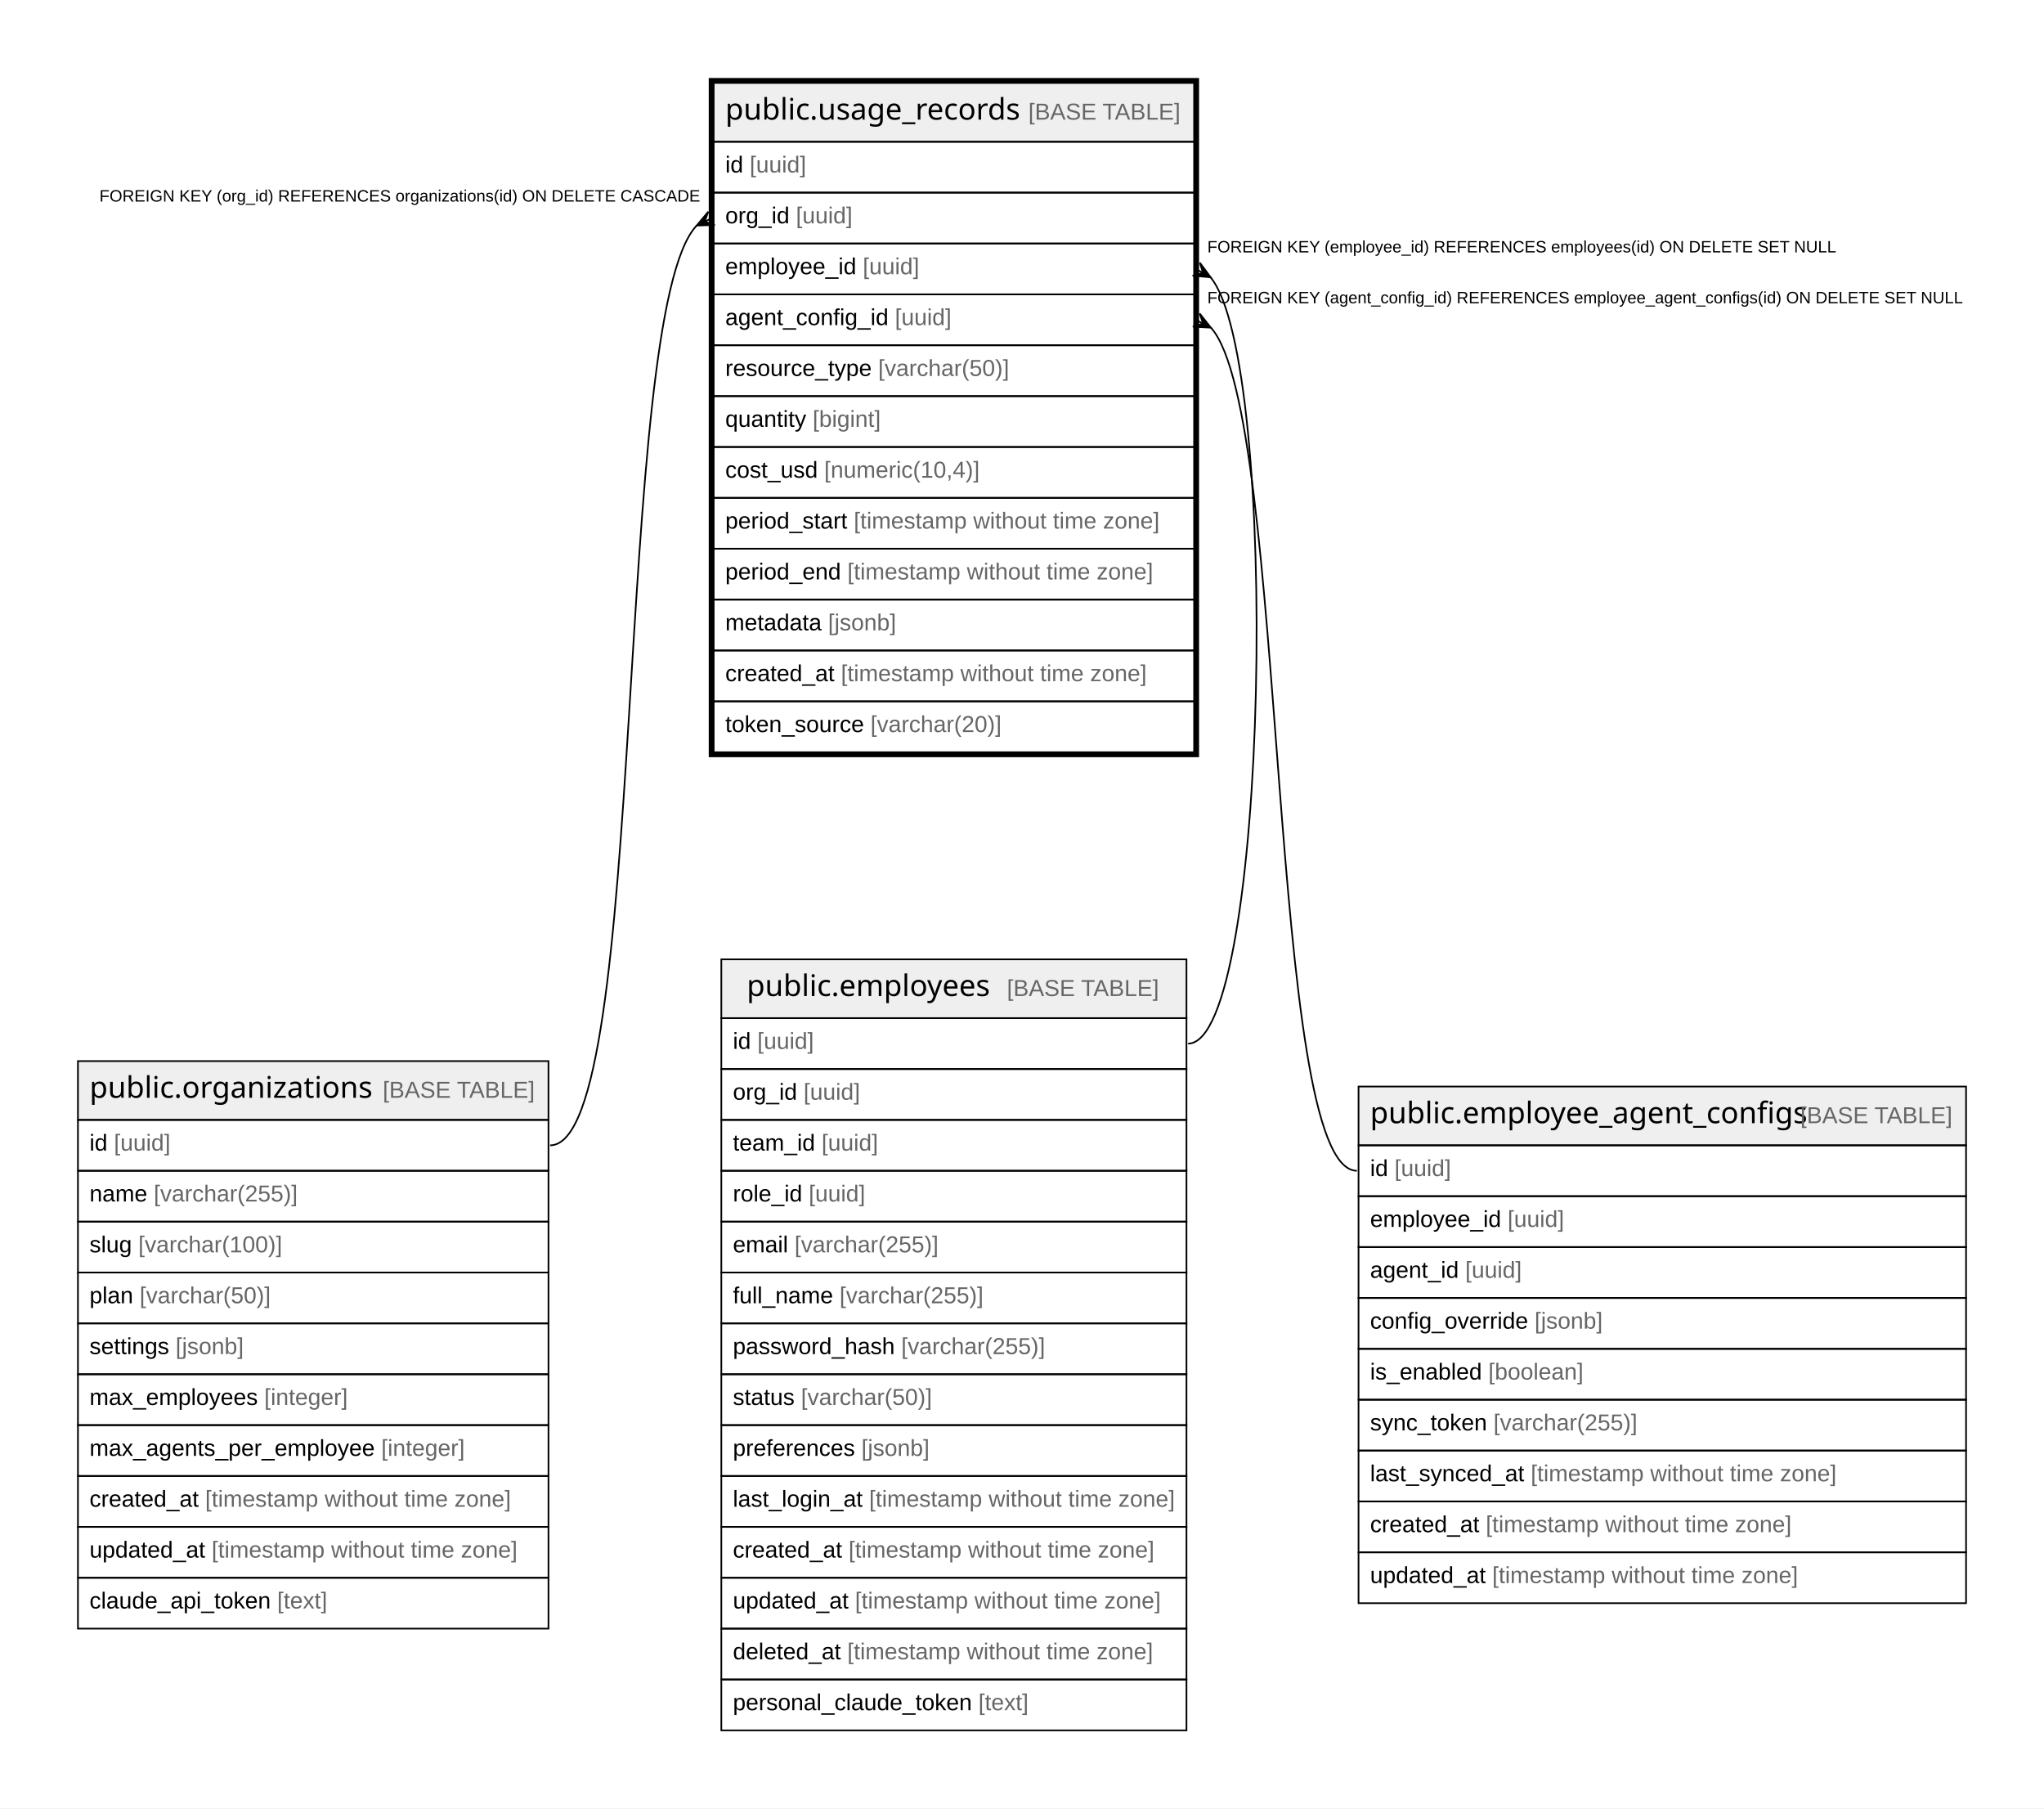
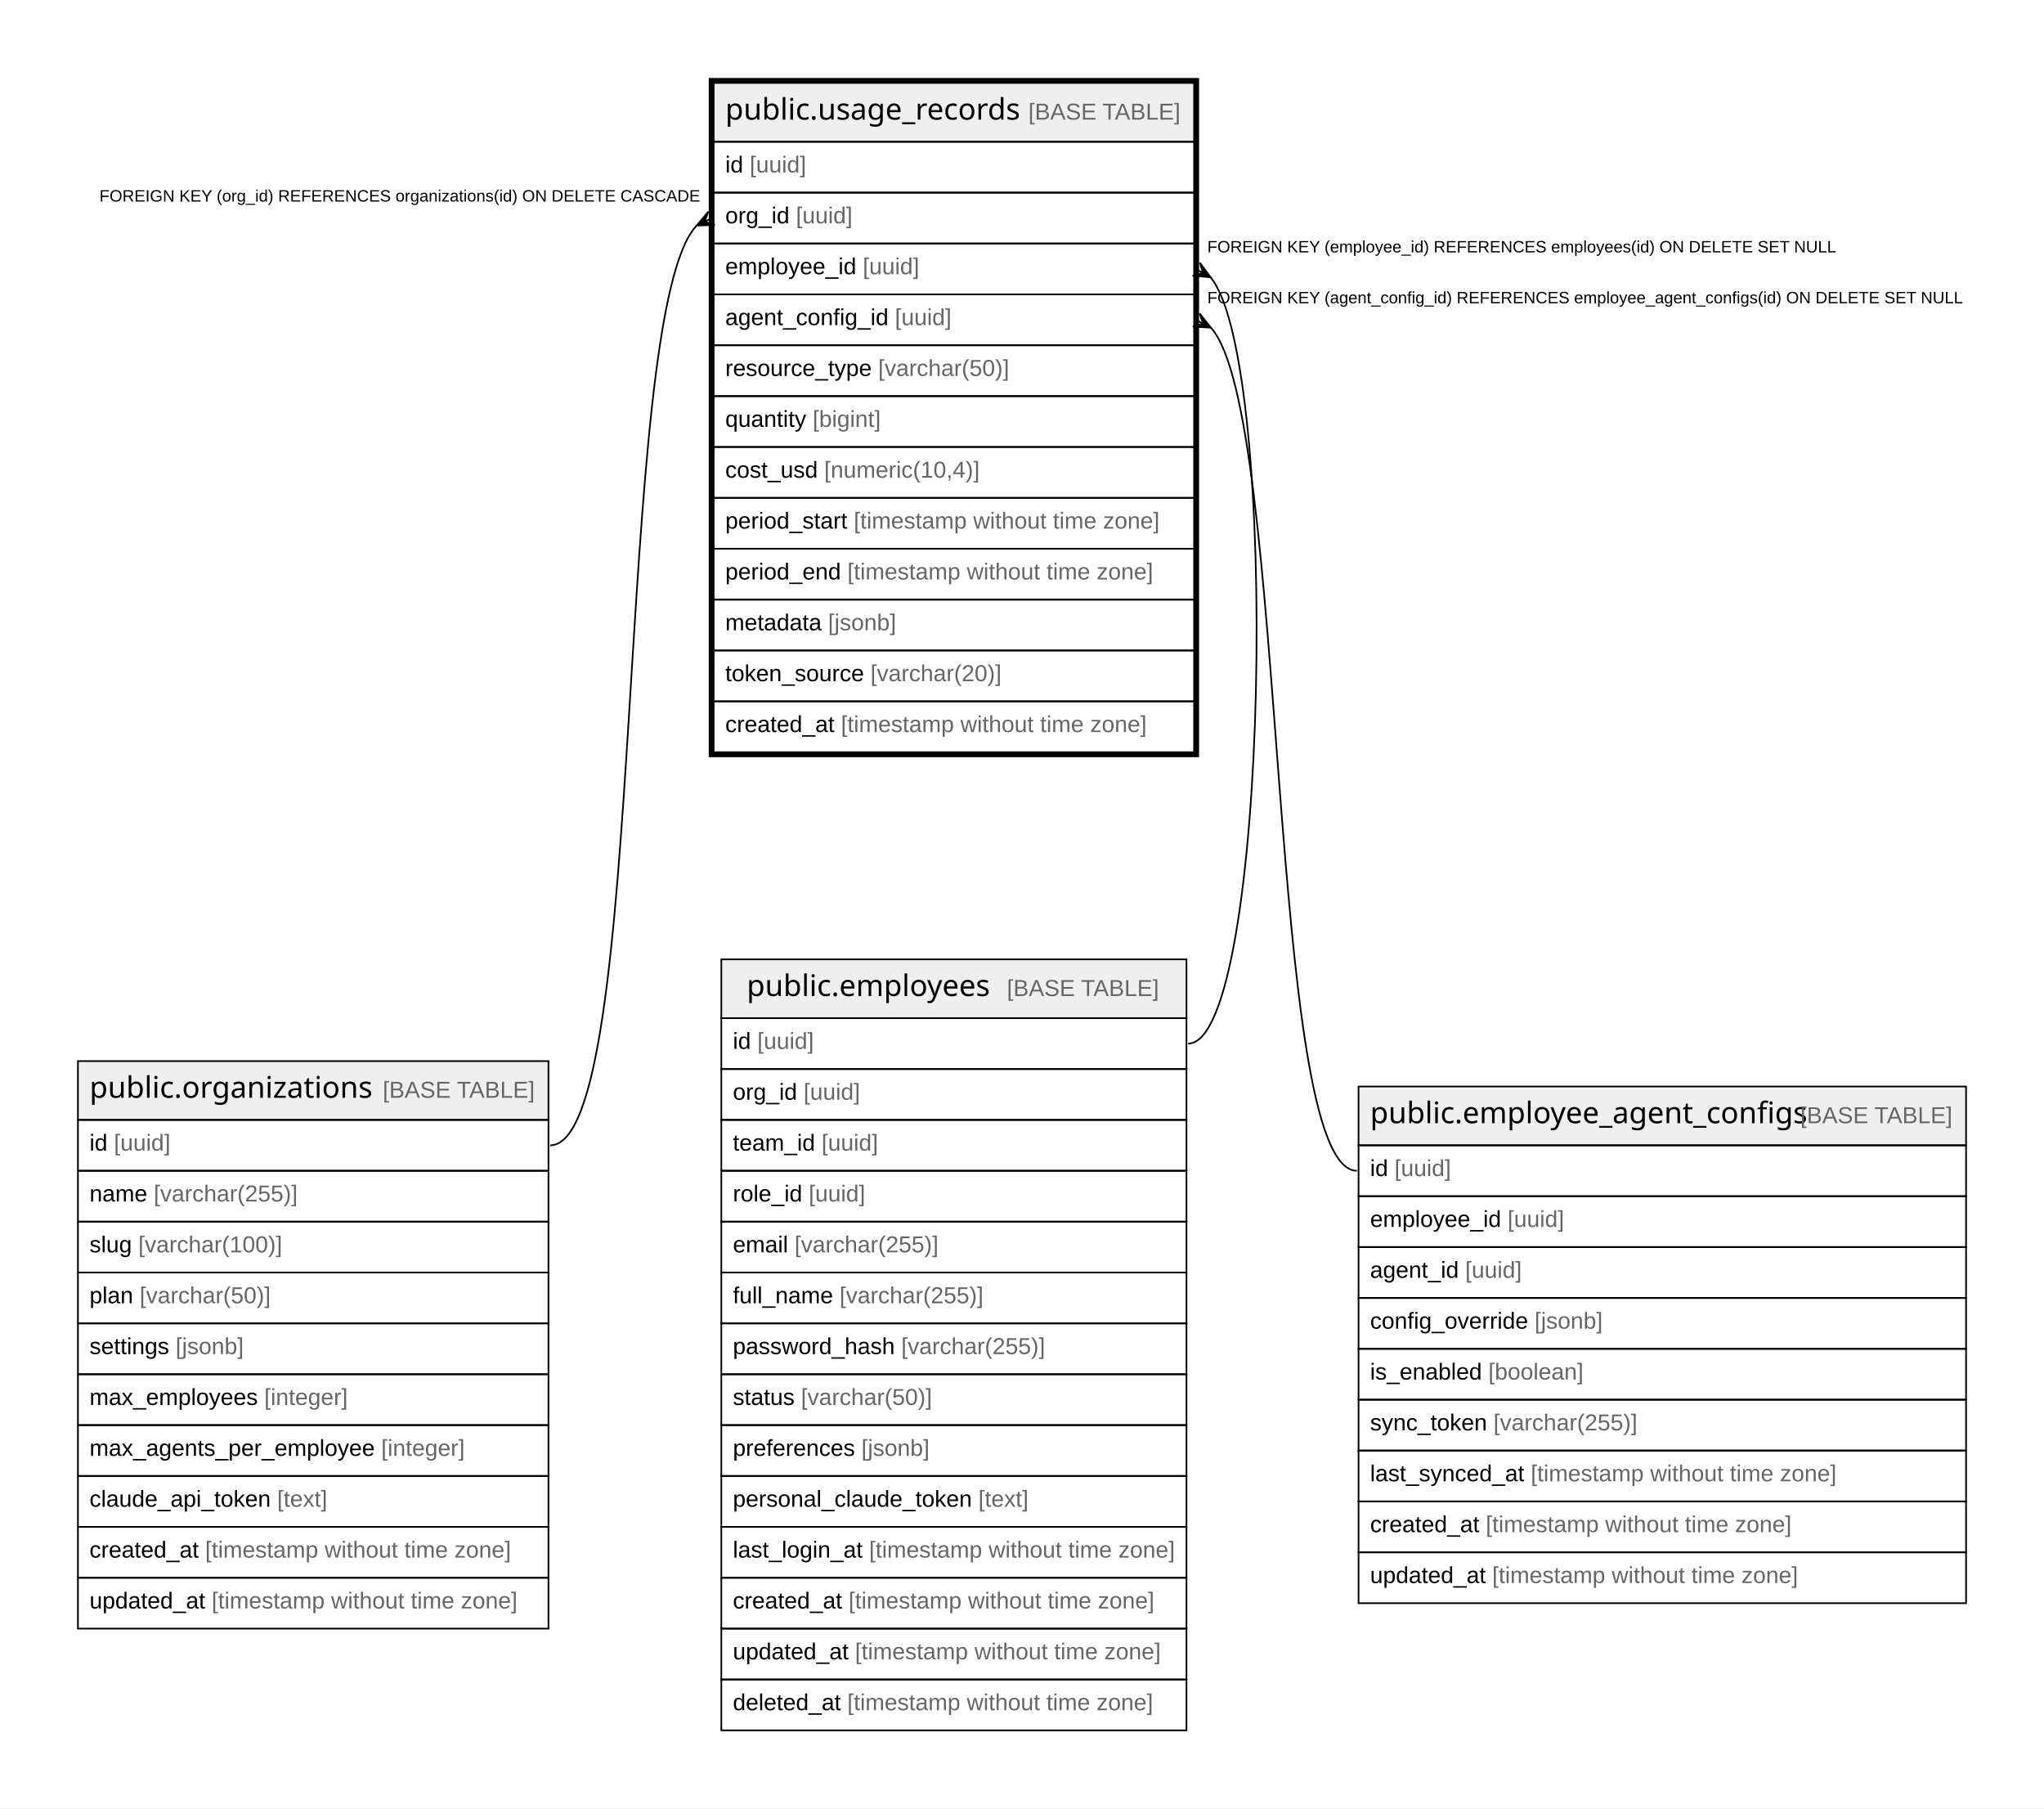
<svg xmlns="http://www.w3.org/2000/svg" width="1238pt" height="1095pt" viewBox="0.00 0.00 1237.83 1094.80">
  <g id="graph0" class="graph" transform="scale(1 1) rotate(0) translate(4 1090.8)">
    <polygon fill="white" stroke="none" points="-4,4 -4,-1090.8 1233.83,-1090.8 1233.83,4 -4,4" />
    <g id="node1" class="node">
      <polygon fill="#efefef" stroke="none" points="428.21,-1005 428.21,-1040.6 719.14,-1040.6 719.14,-1005 428.21,-1005" />
      <polygon fill="none" stroke="black" points="428.21,-1005 428.21,-1040.6 719.14,-1040.6 719.14,-1005 428.21,-1005" />
      <text text-anchor="start" x="435.21" y="-1018.4" font-family="Arial Bold" font-size="18.00">public.usage_records</text>
      <text text-anchor="start" x="587.65" y="-1018.4" font-family="Arial" font-size="14.00">    </text>
      <text text-anchor="start" x="618.77" y="-1018.4" font-family="Arial" font-size="14.00" fill="#666666">[BASE TABLE]</text>
      <polygon fill="none" stroke="black" points="428.21,-974.2 428.21,-1005 719.14,-1005 719.14,-974.2 428.21,-974.2" />
      <text text-anchor="start" x="435.21" y="-986.4" font-family="Arial" font-size="14.00">id </text>
      <text text-anchor="start" x="449.99" y="-986.4" font-family="Arial" font-size="14.00" fill="#666666">[uuid]</text>
      <polygon fill="none" stroke="black" points="428.21,-943.4 428.21,-974.2 719.14,-974.2 719.14,-943.4 428.21,-943.4" />
      <text text-anchor="start" x="435.21" y="-955.6" font-family="Arial" font-size="14.00">org_id </text>
      <text text-anchor="start" x="478.01" y="-955.6" font-family="Arial" font-size="14.00" fill="#666666">[uuid]</text>
      <polygon fill="none" stroke="black" points="428.21,-912.6 428.21,-943.4 719.14,-943.4 719.14,-912.6 428.21,-912.6" />
      <text text-anchor="start" x="435.21" y="-924.8" font-family="Arial" font-size="14.00">employee_id </text>
      <text text-anchor="start" x="518.48" y="-924.8" font-family="Arial" font-size="14.00" fill="#666666">[uuid]</text>
      <polygon fill="none" stroke="black" points="428.21,-881.8 428.21,-912.6 719.14,-912.6 719.14,-881.8 428.21,-881.8" />
      <text text-anchor="start" x="435.21" y="-894" font-family="Arial" font-size="14.00">agent_config_id </text>
      <text text-anchor="start" x="537.96" y="-894" font-family="Arial" font-size="14.00" fill="#666666">[uuid]</text>
      <polygon fill="none" stroke="black" points="428.21,-851 428.21,-881.8 719.14,-881.8 719.14,-851 428.21,-851" />
      <text text-anchor="start" x="435.21" y="-863.2" font-family="Arial" font-size="14.00">resource_type </text>
      <text text-anchor="start" x="527.81" y="-863.2" font-family="Arial" font-size="14.00" fill="#666666">[varchar(50)]</text>
      <polygon fill="none" stroke="black" points="428.21,-820.2 428.21,-851 719.14,-851 719.14,-820.2 428.21,-820.2" />
      <text text-anchor="start" x="435.21" y="-832.4" font-family="Arial" font-size="14.00">quantity </text>
      <text text-anchor="start" x="488.13" y="-832.4" font-family="Arial" font-size="14.00" fill="#666666">[bigint]</text>
      <polygon fill="none" stroke="black" points="428.21,-789.4 428.21,-820.2 719.14,-820.2 719.14,-789.4 428.21,-789.4" />
      <text text-anchor="start" x="435.21" y="-801.6" font-family="Arial" font-size="14.00">cost_usd </text>
      <text text-anchor="start" x="495.13" y="-801.6" font-family="Arial" font-size="14.00" fill="#666666">[numeric(10,4)]</text>
      <polygon fill="none" stroke="black" points="428.21,-758.6 428.21,-789.4 719.14,-789.4 719.14,-758.6 428.21,-758.6" />
      <text text-anchor="start" x="435.21" y="-770.8" font-family="Arial" font-size="14.00">period_start </text>
      <text text-anchor="start" x="513.03" y="-770.8" font-family="Arial" font-size="14.00" fill="#666666">[timestamp without time zone]</text>
      <polygon fill="none" stroke="black" points="428.21,-727.8 428.21,-758.6 719.14,-758.6 719.14,-727.8 428.21,-727.8" />
      <text text-anchor="start" x="435.21" y="-740" font-family="Arial" font-size="14.00">period_end </text>
      <text text-anchor="start" x="509.16" y="-740" font-family="Arial" font-size="14.00" fill="#666666">[timestamp without time zone]</text>
      <polygon fill="none" stroke="black" points="428.21,-697 428.21,-727.8 719.14,-727.8 719.14,-697 428.21,-697" />
      <text text-anchor="start" x="435.21" y="-709.2" font-family="Arial" font-size="14.00">metadata </text>
      <text text-anchor="start" x="497.47" y="-709.2" font-family="Arial" font-size="14.00" fill="#666666">[jsonb]</text>
      <polygon fill="none" stroke="black" points="428.21,-666.2 428.21,-697 719.14,-697 719.14,-666.2 428.21,-666.2" />
-       <text text-anchor="start" x="435.21" y="-678.4" font-family="Arial" font-size="14.00">created_at </text>
-       <text text-anchor="start" x="505.26" y="-678.4" font-family="Arial" font-size="14.00" fill="#666666">[timestamp without time zone]</text>
+       <text text-anchor="start" x="435.21" y="-678.4" font-family="Arial" font-size="14.00">token_source </text>
+       <text text-anchor="start" x="523.15" y="-678.4" font-family="Arial" font-size="14.00" fill="#666666">[varchar(20)]</text>
      <polygon fill="none" stroke="black" points="428.21,-635.4 428.21,-666.2 719.14,-666.2 719.14,-635.4 428.21,-635.4" />
-       <text text-anchor="start" x="435.21" y="-647.6" font-family="Arial" font-size="14.00">token_source </text>
-       <text text-anchor="start" x="523.15" y="-647.6" font-family="Arial" font-size="14.00" fill="#666666">[varchar(20)]</text>
+       <text text-anchor="start" x="435.21" y="-647.6" font-family="Arial" font-size="14.00">created_at </text>
+       <text text-anchor="start" x="505.26" y="-647.6" font-family="Arial" font-size="14.00" fill="#666666">[timestamp without time zone]</text>
      <polygon fill="none" stroke="black" stroke-width="3" points="426.71,-633.9 426.71,-1042.1 720.64,-1042.1 720.64,-633.9 426.71,-633.9" />
    </g>
    <g id="node2" class="node">
      <polygon fill="#efefef" stroke="none" points="43.2,-412.8 43.2,-448.4 328.15,-448.4 328.15,-412.8 43.2,-412.8" />
      <polygon fill="none" stroke="black" points="43.2,-412.8 43.2,-448.4 328.15,-448.4 328.15,-412.8 43.2,-412.8" />
      <text text-anchor="start" x="50.2" y="-426.2" font-family="Arial Bold" font-size="18.00">public.organizations</text>
      <text text-anchor="start" x="196.66" y="-426.2" font-family="Arial" font-size="14.00">    </text>
      <text text-anchor="start" x="227.78" y="-426.2" font-family="Arial" font-size="14.00" fill="#666666">[BASE TABLE]</text>
      <polygon fill="none" stroke="black" points="43.2,-382 43.2,-412.8 328.15,-412.8 328.15,-382 43.2,-382" />
      <text text-anchor="start" x="50.2" y="-394.2" font-family="Arial" font-size="14.00">id </text>
      <text text-anchor="start" x="64.99" y="-394.2" font-family="Arial" font-size="14.00" fill="#666666">[uuid]</text>
      <polygon fill="none" stroke="black" points="43.2,-351.2 43.2,-382 328.15,-382 328.15,-351.2 43.2,-351.2" />
      <text text-anchor="start" x="50.2" y="-363.4" font-family="Arial" font-size="14.00">name </text>
      <text text-anchor="start" x="89.11" y="-363.4" font-family="Arial" font-size="14.00" fill="#666666">[varchar(255)]</text>
      <polygon fill="none" stroke="black" points="43.2,-320.4 43.2,-351.2 328.15,-351.2 328.15,-320.4 43.2,-320.4" />
      <text text-anchor="start" x="50.2" y="-332.6" font-family="Arial" font-size="14.00">slug </text>
      <text text-anchor="start" x="79.77" y="-332.6" font-family="Arial" font-size="14.00" fill="#666666">[varchar(100)]</text>
      <polygon fill="none" stroke="black" points="43.2,-289.6 43.2,-320.4 328.15,-320.4 328.15,-289.6 43.2,-289.6" />
      <text text-anchor="start" x="50.2" y="-301.8" font-family="Arial" font-size="14.00">plan </text>
      <text text-anchor="start" x="80.56" y="-301.8" font-family="Arial" font-size="14.00" fill="#666666">[varchar(50)]</text>
      <polygon fill="none" stroke="black" points="43.2,-258.8 43.2,-289.6 328.15,-289.6 328.15,-258.8 43.2,-258.8" />
      <text text-anchor="start" x="50.2" y="-271" font-family="Arial" font-size="14.00">settings </text>
      <text text-anchor="start" x="102.34" y="-271" font-family="Arial" font-size="14.00" fill="#666666">[jsonb]</text>
      <polygon fill="none" stroke="black" points="43.2,-228 43.2,-258.8 328.15,-258.8 328.15,-228 43.2,-228" />
      <text text-anchor="start" x="50.2" y="-240.2" font-family="Arial" font-size="14.00">max_employees </text>
      <text text-anchor="start" x="156.03" y="-240.2" font-family="Arial" font-size="14.00" fill="#666666">[integer]</text>
      <polygon fill="none" stroke="black" points="43.2,-197.2 43.2,-228 328.15,-228 328.15,-197.2 43.2,-197.2" />
      <text text-anchor="start" x="50.2" y="-209.4" font-family="Arial" font-size="14.00">max_agents_per_employee </text>
      <text text-anchor="start" x="226.87" y="-209.4" font-family="Arial" font-size="14.00" fill="#666666">[integer]</text>
      <polygon fill="none" stroke="black" points="43.2,-166.4 43.2,-197.2 328.15,-197.2 328.15,-166.4 43.2,-166.4" />
-       <text text-anchor="start" x="50.2" y="-178.6" font-family="Arial" font-size="14.00">created_at </text>
-       <text text-anchor="start" x="120.25" y="-178.6" font-family="Arial" font-size="14.00" fill="#666666">[timestamp without time zone]</text>
+       <text text-anchor="start" x="50.2" y="-178.6" font-family="Arial" font-size="14.00">claude_api_token </text>
+       <text text-anchor="start" x="163.85" y="-178.6" font-family="Arial" font-size="14.00" fill="#666666">[text]</text>
      <polygon fill="none" stroke="black" points="43.2,-135.6 43.2,-166.4 328.15,-166.4 328.15,-135.6 43.2,-135.6" />
-       <text text-anchor="start" x="50.2" y="-147.8" font-family="Arial" font-size="14.00">updated_at </text>
-       <text text-anchor="start" x="124.16" y="-147.8" font-family="Arial" font-size="14.00" fill="#666666">[timestamp without time zone]</text>
+       <text text-anchor="start" x="50.2" y="-147.8" font-family="Arial" font-size="14.00">created_at </text>
+       <text text-anchor="start" x="120.25" y="-147.8" font-family="Arial" font-size="14.00" fill="#666666">[timestamp without time zone]</text>
      <polygon fill="none" stroke="black" points="43.2,-104.8 43.2,-135.6 328.15,-135.6 328.15,-104.8 43.2,-104.8" />
-       <text text-anchor="start" x="50.2" y="-117" font-family="Arial" font-size="14.00">claude_api_token </text>
-       <text text-anchor="start" x="163.85" y="-117" font-family="Arial" font-size="14.00" fill="#666666">[text]</text>
+       <text text-anchor="start" x="50.2" y="-117" font-family="Arial" font-size="14.00">updated_at </text>
+       <text text-anchor="start" x="124.16" y="-117" font-family="Arial" font-size="14.00" fill="#666666">[timestamp without time zone]</text>
    </g>
    <g id="edge1" class="edge">
      <path fill="none" stroke="black" d="M417.93,-954.28C366.64,-901.15 389.13,-397.4 329.15,-397.4" />
      <polygon fill="black" stroke="black" points="417.92,-954.27 424.94,-962.7 422.71,-956.61 426.61,-958.51 426.61,-958.51 426.61,-958.51 422.71,-956.61 428.88,-954.61 417.92,-954.27" />
      <text text-anchor="start" x="56.22" y="-968.8" font-family="Arial" font-size="10.00">FOREIGN KEY (org_id) REFERENCES organizations(id) ON DELETE CASCADE</text>
    </g>
    <g id="node3" class="node">
      <polygon fill="#efefef" stroke="none" points="432.83,-474.4 432.83,-510 714.52,-510 714.52,-474.4 432.83,-474.4" />
      <polygon fill="none" stroke="black" points="432.83,-474.4 432.83,-510 714.52,-510 714.52,-474.4 432.83,-474.4" />
      <text text-anchor="start" x="448.2" y="-487.8" font-family="Arial Bold" font-size="18.00">public.employees</text>
      <text text-anchor="start" x="574.66" y="-487.8" font-family="Arial" font-size="14.00">    </text>
      <text text-anchor="start" x="605.78" y="-487.8" font-family="Arial" font-size="14.00" fill="#666666">[BASE TABLE]</text>
      <polygon fill="none" stroke="black" points="432.83,-443.6 432.83,-474.4 714.52,-474.4 714.52,-443.6 432.83,-443.6" />
      <text text-anchor="start" x="439.83" y="-455.8" font-family="Arial" font-size="14.00">id </text>
      <text text-anchor="start" x="454.62" y="-455.8" font-family="Arial" font-size="14.00" fill="#666666">[uuid]</text>
      <polygon fill="none" stroke="black" points="432.83,-412.8 432.83,-443.6 714.52,-443.6 714.52,-412.8 432.83,-412.8" />
      <text text-anchor="start" x="439.83" y="-425" font-family="Arial" font-size="14.00">org_id </text>
      <text text-anchor="start" x="482.64" y="-425" font-family="Arial" font-size="14.00" fill="#666666">[uuid]</text>
      <polygon fill="none" stroke="black" points="432.83,-382 432.83,-412.8 714.52,-412.8 714.52,-382 432.83,-382" />
      <text text-anchor="start" x="439.83" y="-394.2" font-family="Arial" font-size="14.00">team_id </text>
      <text text-anchor="start" x="493.53" y="-394.2" font-family="Arial" font-size="14.00" fill="#666666">[uuid]</text>
      <polygon fill="none" stroke="black" points="432.83,-351.2 432.83,-382 714.52,-382 714.52,-351.2 432.83,-351.2" />
      <text text-anchor="start" x="439.83" y="-363.4" font-family="Arial" font-size="14.00">role_id </text>
      <text text-anchor="start" x="485.75" y="-363.4" font-family="Arial" font-size="14.00" fill="#666666">[uuid]</text>
      <polygon fill="none" stroke="black" points="432.83,-320.4 432.83,-351.2 714.52,-351.2 714.52,-320.4 432.83,-320.4" />
      <text text-anchor="start" x="439.83" y="-332.6" font-family="Arial" font-size="14.00">email </text>
      <text text-anchor="start" x="477.18" y="-332.6" font-family="Arial" font-size="14.00" fill="#666666">[varchar(255)]</text>
      <polygon fill="none" stroke="black" points="432.83,-289.6 432.83,-320.4 714.52,-320.4 714.52,-289.6 432.83,-289.6" />
      <text text-anchor="start" x="439.83" y="-301.8" font-family="Arial" font-size="14.00">full_name </text>
      <text text-anchor="start" x="504.42" y="-301.8" font-family="Arial" font-size="14.00" fill="#666666">[varchar(255)]</text>
      <polygon fill="none" stroke="black" points="432.83,-258.8 432.83,-289.6 714.52,-289.6 714.52,-258.8 432.83,-258.8" />
      <text text-anchor="start" x="439.83" y="-271" font-family="Arial" font-size="14.00">password_hash </text>
      <text text-anchor="start" x="541.78" y="-271" font-family="Arial" font-size="14.00" fill="#666666">[varchar(255)]</text>
      <polygon fill="none" stroke="black" points="432.83,-228 432.83,-258.8 714.52,-258.8 714.52,-228 432.83,-228" />
      <text text-anchor="start" x="439.83" y="-240.2" font-family="Arial" font-size="14.00">status </text>
      <text text-anchor="start" x="481.07" y="-240.2" font-family="Arial" font-size="14.00" fill="#666666">[varchar(50)]</text>
      <polygon fill="none" stroke="black" points="432.83,-197.2 432.83,-228 714.52,-228 714.52,-197.2 432.83,-197.2" />
      <text text-anchor="start" x="439.83" y="-209.4" font-family="Arial" font-size="14.00">preferences </text>
      <text text-anchor="start" x="517.65" y="-209.4" font-family="Arial" font-size="14.00" fill="#666666">[jsonb]</text>
      <polygon fill="none" stroke="black" points="432.83,-166.4 432.83,-197.2 714.52,-197.2 714.52,-166.4 432.83,-166.4" />
-       <text text-anchor="start" x="439.83" y="-178.6" font-family="Arial" font-size="14.00">last_login_at </text>
-       <text text-anchor="start" x="522.33" y="-178.6" font-family="Arial" font-size="14.00" fill="#666666">[timestamp without time zone]</text>
+       <text text-anchor="start" x="439.83" y="-178.6" font-family="Arial" font-size="14.00">personal_claude_token </text>
+       <text text-anchor="start" x="588.5" y="-178.6" font-family="Arial" font-size="14.00" fill="#666666">[text]</text>
      <polygon fill="none" stroke="black" points="432.83,-135.6 432.83,-166.4 714.52,-166.4 714.52,-135.6 432.83,-135.6" />
-       <text text-anchor="start" x="439.83" y="-147.8" font-family="Arial" font-size="14.00">created_at </text>
-       <text text-anchor="start" x="509.88" y="-147.8" font-family="Arial" font-size="14.00" fill="#666666">[timestamp without time zone]</text>
+       <text text-anchor="start" x="439.83" y="-147.8" font-family="Arial" font-size="14.00">last_login_at </text>
+       <text text-anchor="start" x="522.33" y="-147.8" font-family="Arial" font-size="14.00" fill="#666666">[timestamp without time zone]</text>
      <polygon fill="none" stroke="black" points="432.83,-104.8 432.83,-135.6 714.52,-135.6 714.52,-104.8 432.83,-104.8" />
-       <text text-anchor="start" x="439.83" y="-117" font-family="Arial" font-size="14.00">updated_at </text>
-       <text text-anchor="start" x="513.79" y="-117" font-family="Arial" font-size="14.00" fill="#666666">[timestamp without time zone]</text>
+       <text text-anchor="start" x="439.83" y="-117" font-family="Arial" font-size="14.00">created_at </text>
+       <text text-anchor="start" x="509.88" y="-117" font-family="Arial" font-size="14.00" fill="#666666">[timestamp without time zone]</text>
      <polygon fill="none" stroke="black" points="432.83,-74 432.83,-104.8 714.52,-104.8 714.52,-74 432.83,-74" />
-       <text text-anchor="start" x="439.83" y="-86.2" font-family="Arial" font-size="14.00">deleted_at </text>
-       <text text-anchor="start" x="509.11" y="-86.2" font-family="Arial" font-size="14.00" fill="#666666">[timestamp without time zone]</text>
+       <text text-anchor="start" x="439.83" y="-86.2" font-family="Arial" font-size="14.00">updated_at </text>
+       <text text-anchor="start" x="513.79" y="-86.2" font-family="Arial" font-size="14.00" fill="#666666">[timestamp without time zone]</text>
      <polygon fill="none" stroke="black" points="432.83,-43.2 432.83,-74 714.52,-74 714.52,-43.2 432.83,-43.2" />
-       <text text-anchor="start" x="439.83" y="-55.4" font-family="Arial" font-size="14.00">personal_claude_token </text>
-       <text text-anchor="start" x="588.5" y="-55.4" font-family="Arial" font-size="14.00" fill="#666666">[text]</text>
+       <text text-anchor="start" x="439.83" y="-55.4" font-family="Arial" font-size="14.00">deleted_at </text>
+       <text text-anchor="start" x="509.11" y="-55.4" font-family="Arial" font-size="14.00" fill="#666666">[timestamp without time zone]</text>
    </g>
    <g id="edge2" class="edge">
      <path fill="none" stroke="black" d="M728.99,-923.05C771.52,-872.93 764.48,-459 715.52,-459" />
      <polygon fill="black" stroke="black" points="729.16,-922.95 718.24,-923.91 724.51,-925.56 720.73,-927.67 720.73,-927.67 720.73,-927.67 724.51,-925.56 722.63,-931.76 729.16,-922.95" />
      <text text-anchor="start" x="727.14" y="-938" font-family="Arial" font-size="10.00">FOREIGN KEY (employee_id) REFERENCES employees(id) ON DELETE SET NULL</text>
    </g>
    <g id="node4" class="node">
      <polygon fill="#efefef" stroke="none" points="818.72,-397.4 818.72,-433 1186.63,-433 1186.63,-397.4 818.72,-397.4" />
      <polygon fill="none" stroke="black" points="818.72,-397.4 818.72,-433 1186.63,-433 1186.63,-397.4 818.72,-397.4" />
      <text text-anchor="start" x="825.72" y="-410.8" font-family="Arial Bold" font-size="18.00">public.employee_agent_configs</text>
      <text text-anchor="start" x="1055.15" y="-410.8" font-family="Arial" font-size="14.00">    </text>
      <text text-anchor="start" x="1086.26" y="-410.8" font-family="Arial" font-size="14.00" fill="#666666">[BASE TABLE]</text>
      <polygon fill="none" stroke="black" points="818.72,-366.6 818.72,-397.4 1186.63,-397.4 1186.63,-366.6 818.72,-366.6" />
      <text text-anchor="start" x="825.72" y="-378.8" font-family="Arial" font-size="14.00">id </text>
      <text text-anchor="start" x="840.5" y="-378.8" font-family="Arial" font-size="14.00" fill="#666666">[uuid]</text>
      <polygon fill="none" stroke="black" points="818.72,-335.8 818.72,-366.6 1186.63,-366.6 1186.63,-335.8 818.72,-335.8" />
      <text text-anchor="start" x="825.72" y="-348" font-family="Arial" font-size="14.00">employee_id </text>
      <text text-anchor="start" x="908.99" y="-348" font-family="Arial" font-size="14.00" fill="#666666">[uuid]</text>
      <polygon fill="none" stroke="black" points="818.72,-305 818.72,-335.8 1186.63,-335.8 1186.63,-305 818.72,-305" />
      <text text-anchor="start" x="825.72" y="-317.2" font-family="Arial" font-size="14.00">agent_id </text>
      <text text-anchor="start" x="883.32" y="-317.2" font-family="Arial" font-size="14.00" fill="#666666">[uuid]</text>
      <polygon fill="none" stroke="black" points="818.72,-274.2 818.72,-305 1186.63,-305 1186.63,-274.2 818.72,-274.2" />
      <text text-anchor="start" x="825.72" y="-286.4" font-family="Arial" font-size="14.00">config_override </text>
      <text text-anchor="start" x="925.33" y="-286.4" font-family="Arial" font-size="14.00" fill="#666666">[jsonb]</text>
      <polygon fill="none" stroke="black" points="818.72,-243.4 818.72,-274.2 1186.63,-274.2 1186.63,-243.4 818.72,-243.4" />
      <text text-anchor="start" x="825.72" y="-255.6" font-family="Arial" font-size="14.00">is_enabled </text>
      <text text-anchor="start" x="897.33" y="-255.6" font-family="Arial" font-size="14.00" fill="#666666">[boolean]</text>
      <polygon fill="none" stroke="black" points="818.72,-212.6 818.72,-243.4 1186.63,-243.4 1186.63,-212.6 818.72,-212.6" />
      <text text-anchor="start" x="825.72" y="-224.8" font-family="Arial" font-size="14.00">sync_token </text>
      <text text-anchor="start" x="900.43" y="-224.8" font-family="Arial" font-size="14.00" fill="#666666">[varchar(255)]</text>
      <polygon fill="none" stroke="black" points="818.72,-181.8 818.72,-212.6 1186.63,-212.6 1186.63,-181.8 818.72,-181.8" />
      <text text-anchor="start" x="825.72" y="-194" font-family="Arial" font-size="14.00">last_synced_at </text>
      <text text-anchor="start" x="923" y="-194" font-family="Arial" font-size="14.00" fill="#666666">[timestamp without time zone]</text>
      <polygon fill="none" stroke="black" points="818.72,-151 818.72,-181.8 1186.63,-181.8 1186.63,-151 818.72,-151" />
      <text text-anchor="start" x="825.72" y="-163.2" font-family="Arial" font-size="14.00">created_at </text>
      <text text-anchor="start" x="895.76" y="-163.2" font-family="Arial" font-size="14.00" fill="#666666">[timestamp without time zone]</text>
      <polygon fill="none" stroke="black" points="818.72,-120.2 818.72,-151 1186.63,-151 1186.63,-120.2 818.72,-120.2" />
      <text text-anchor="start" x="825.72" y="-132.4" font-family="Arial" font-size="14.00">updated_at </text>
      <text text-anchor="start" x="899.67" y="-132.4" font-family="Arial" font-size="14.00" fill="#666666">[timestamp without time zone]</text>
    </g>
    <g id="edge3" class="edge">
      <path fill="none" stroke="black" d="M729.33,-892.43C776.51,-840.49 762.75,-382 817.72,-382" />
      <polygon fill="black" stroke="black" points="729.31,-892.44 718.37,-893.05 724.58,-894.9 720.74,-896.89 720.74,-896.89 720.74,-896.89 724.58,-894.9 722.51,-901.04 729.31,-892.44" />
      <text text-anchor="start" x="727.14" y="-907.2" font-family="Arial" font-size="10.00">FOREIGN KEY (agent_config_id) REFERENCES employee_agent_configs(id) ON DELETE SET NULL</text>
    </g>
  </g>
</svg>
